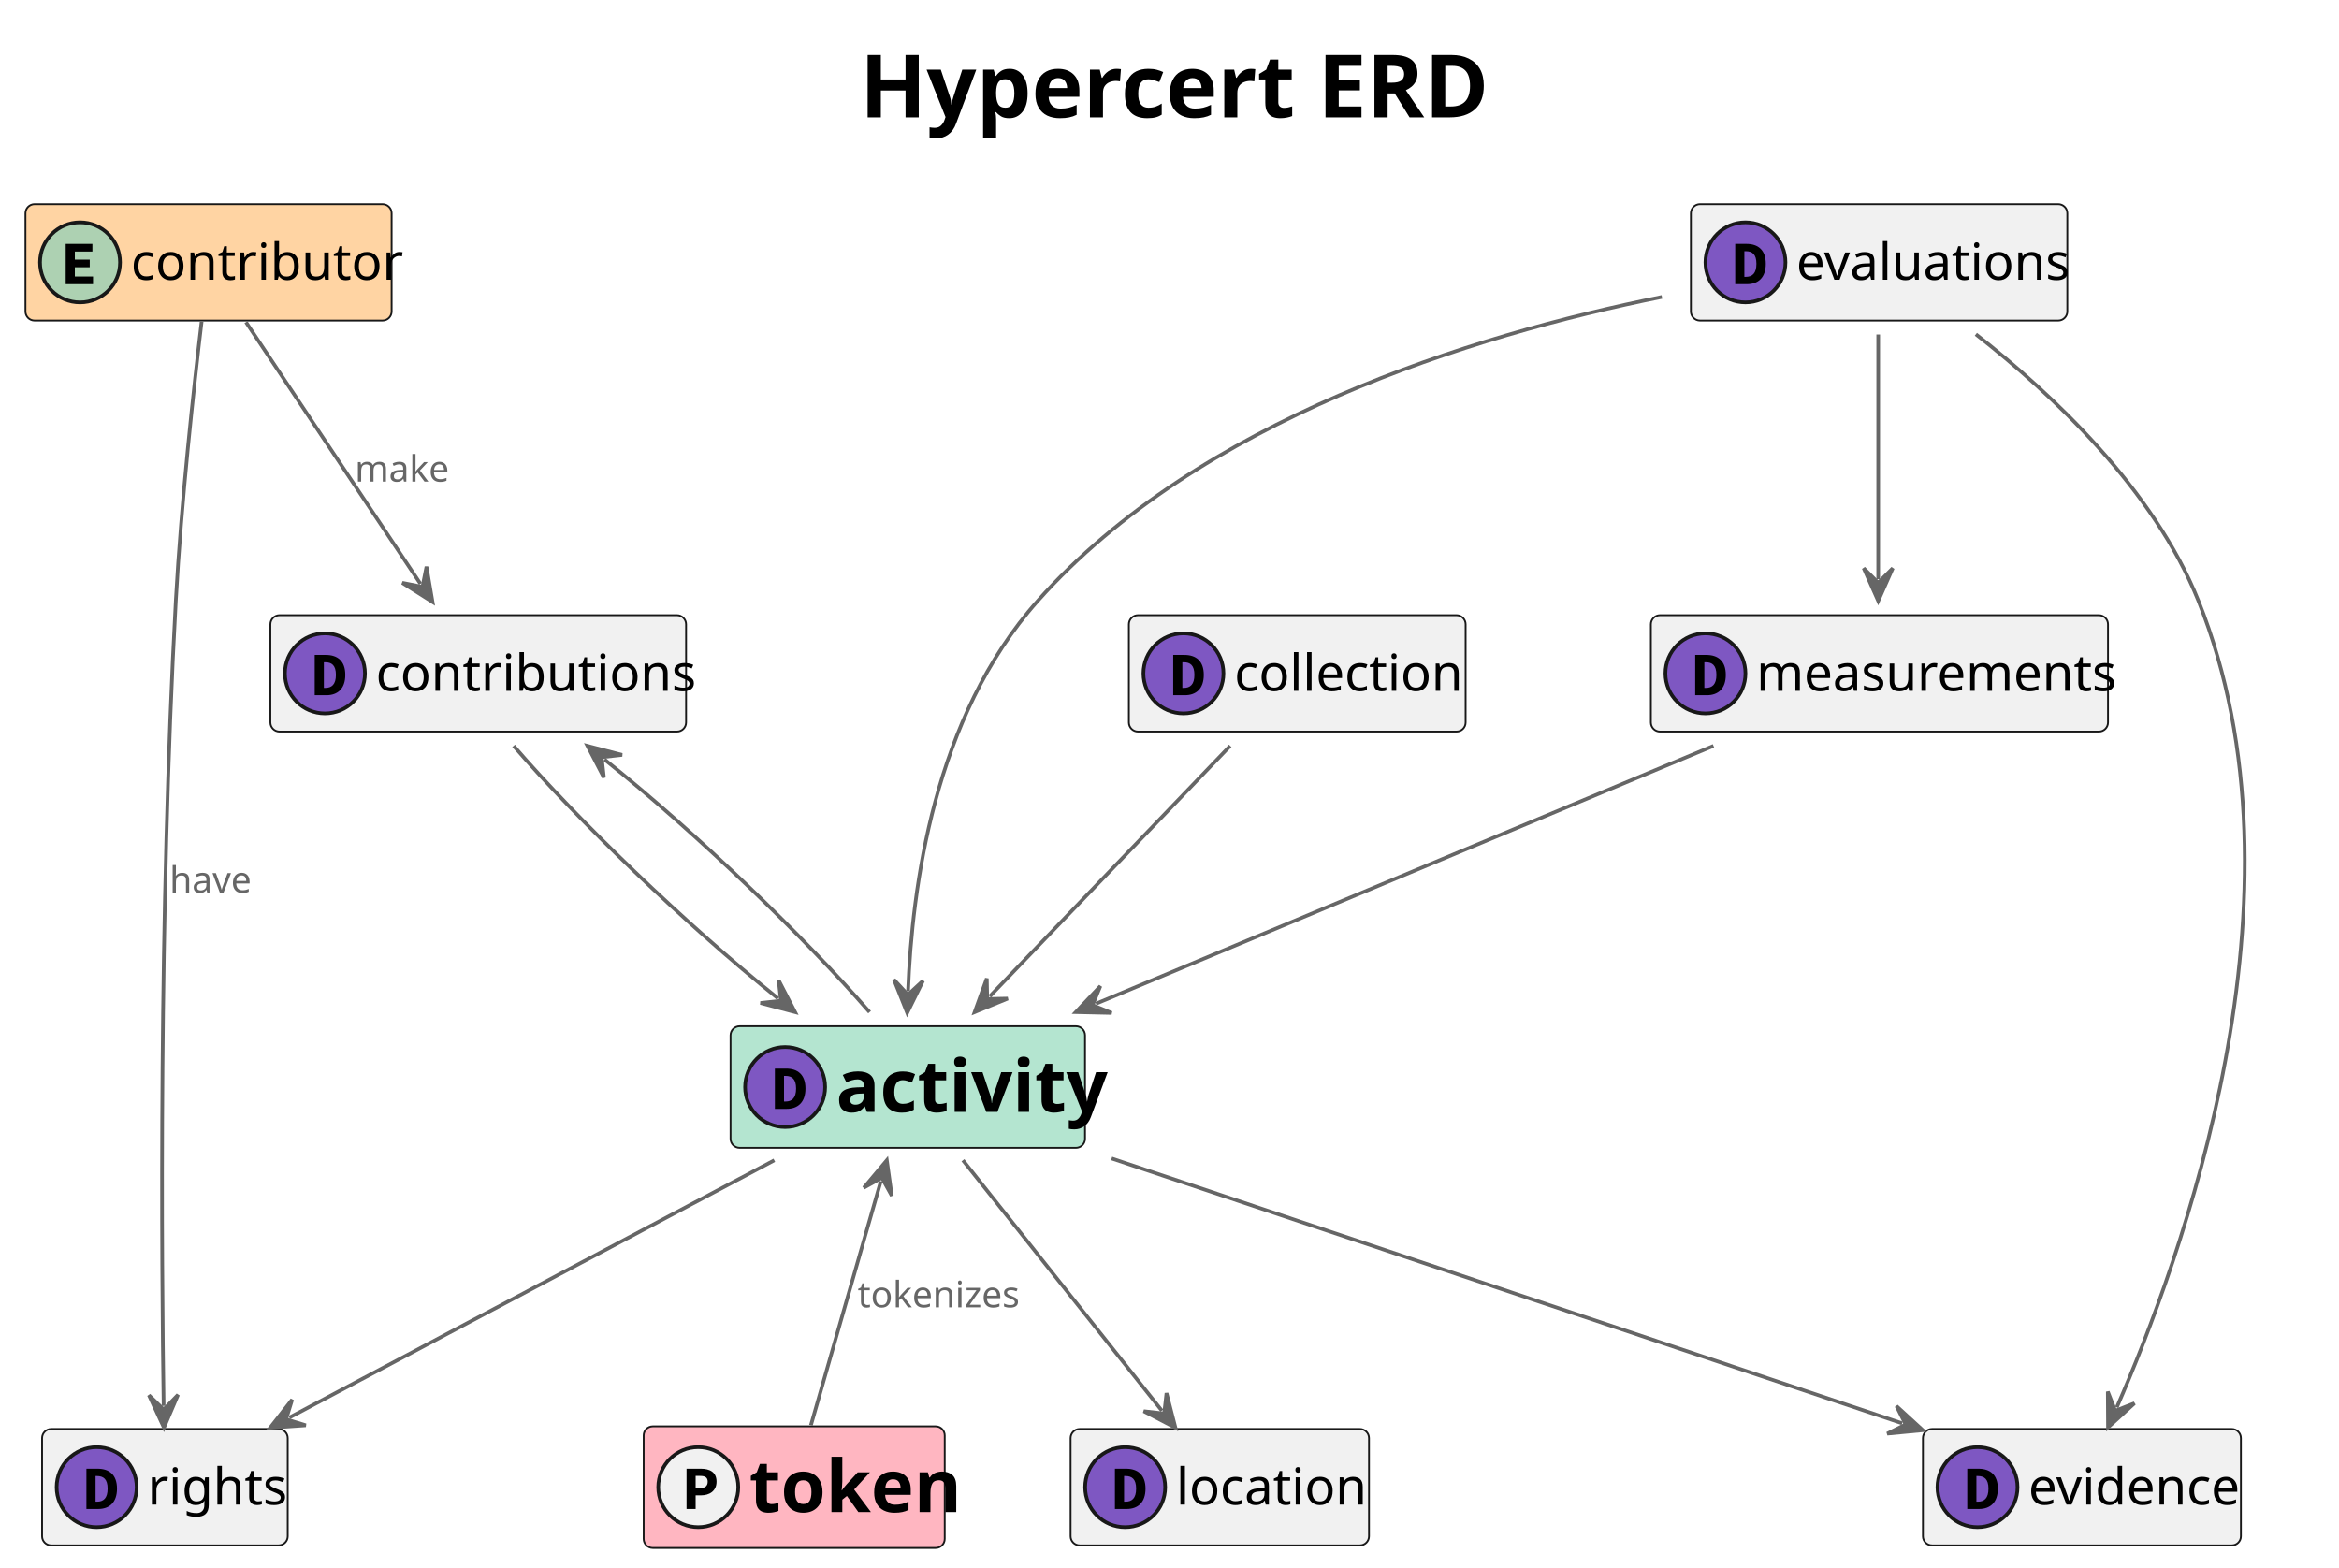
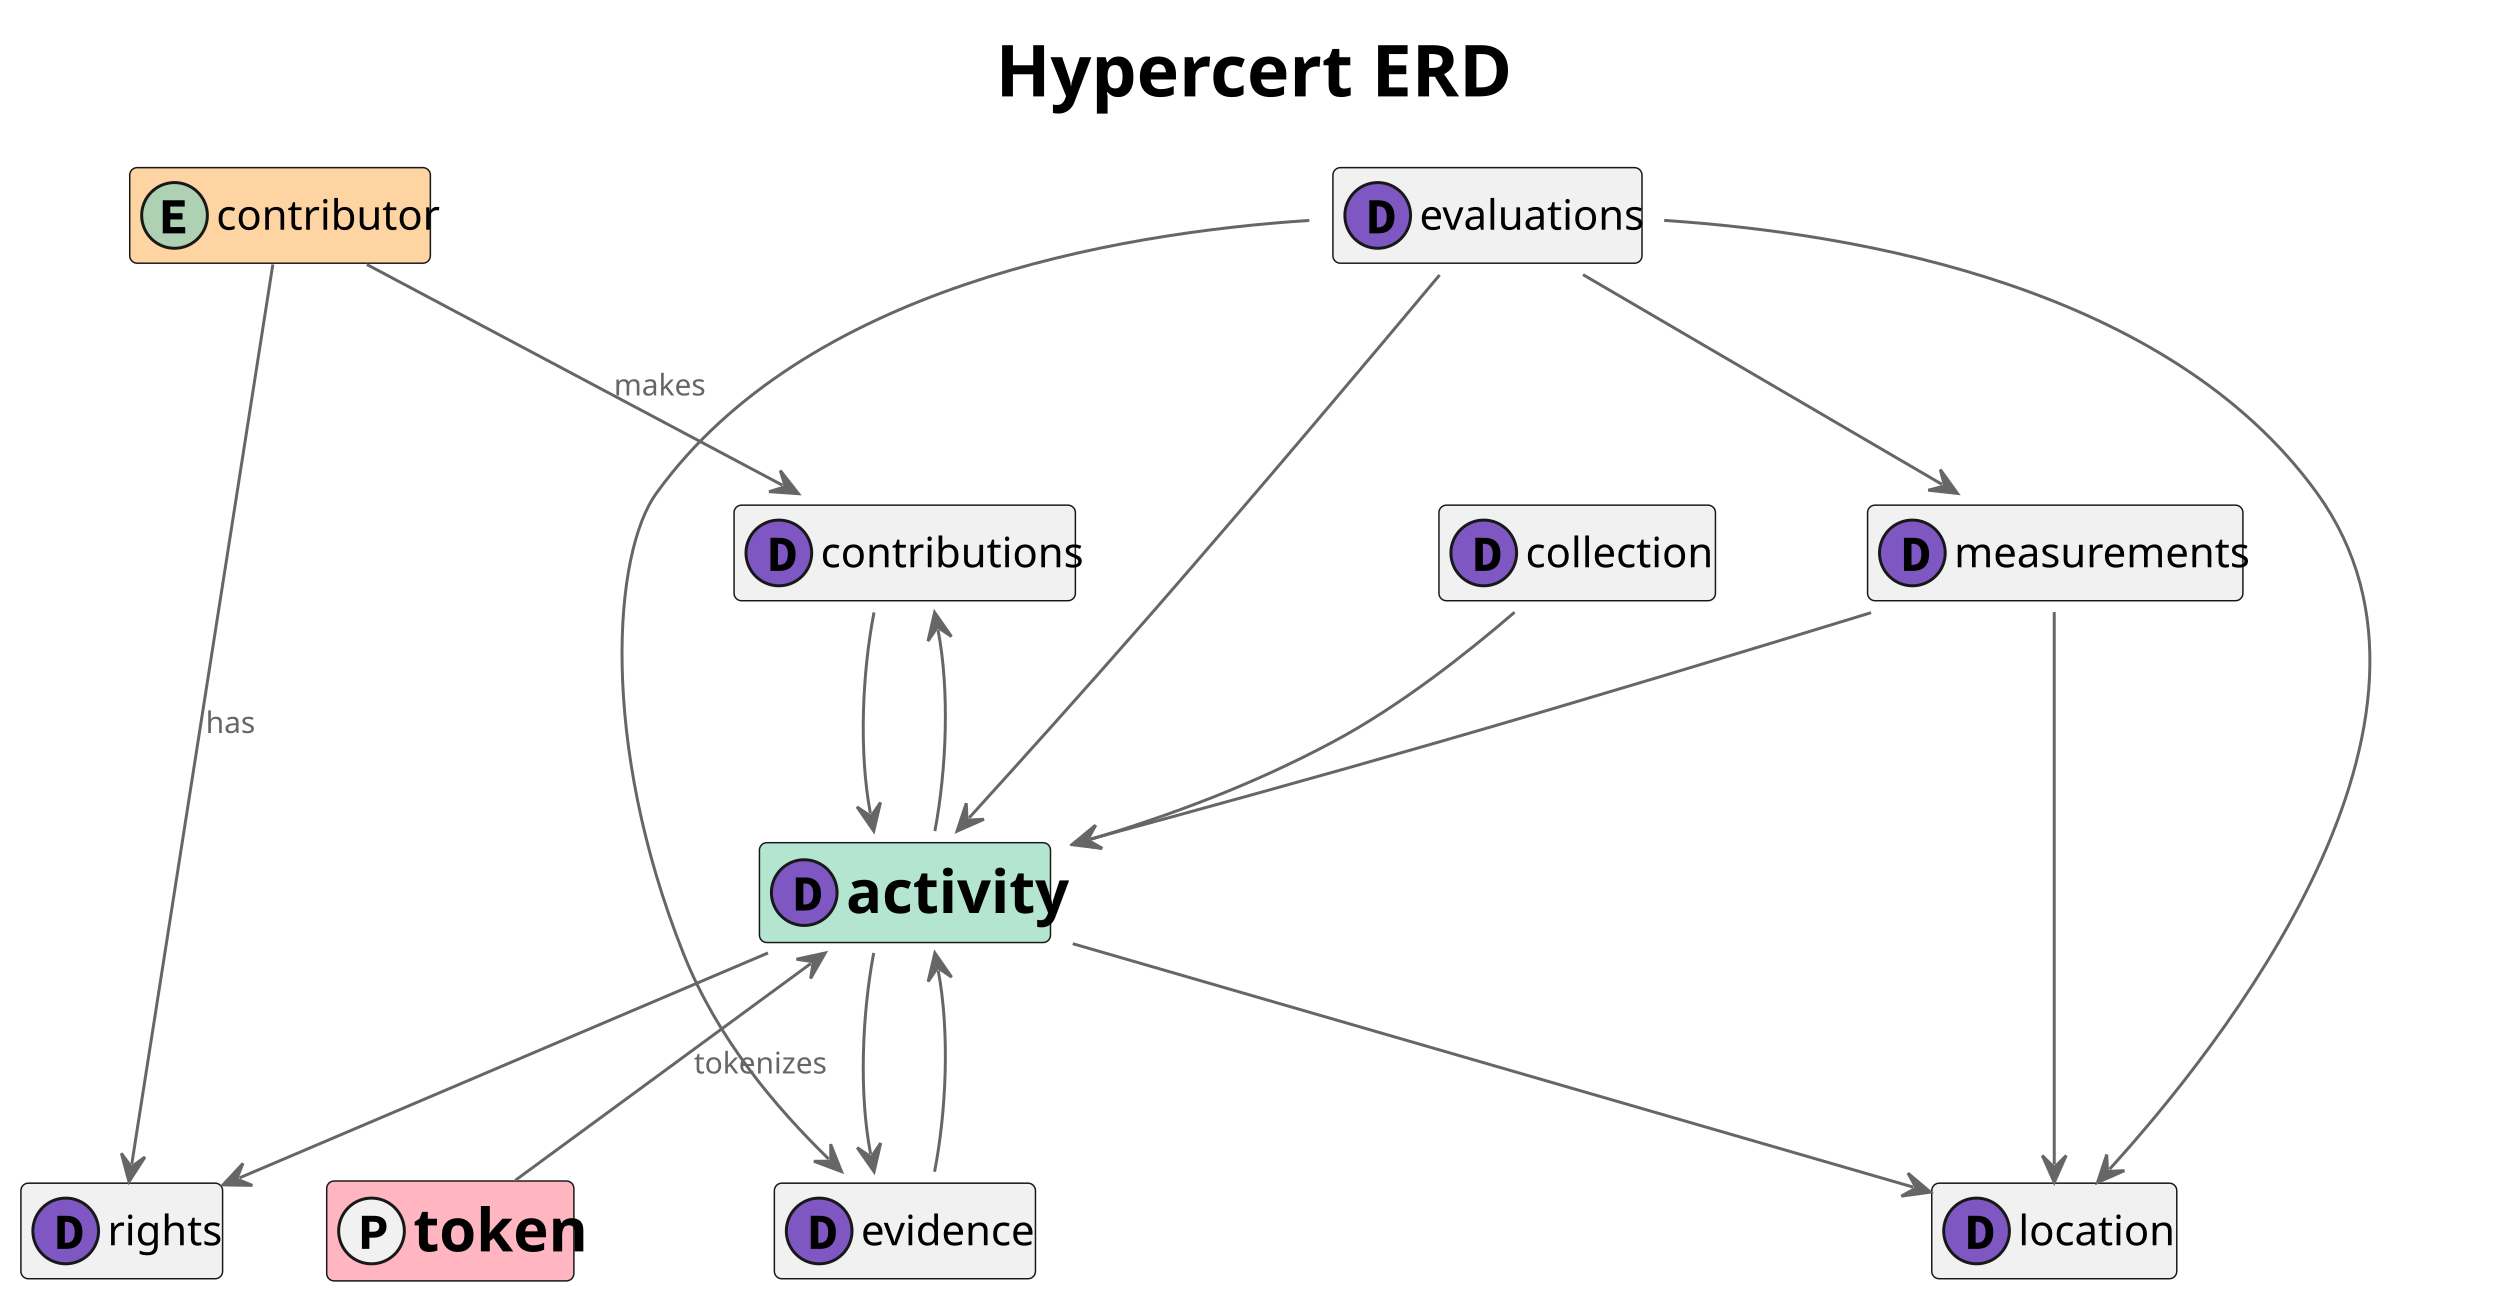
- <svg xmlns="http://www.w3.org/2000/svg" contentStyleType="text/css" data-diagram-type="CLASS" height="431px" preserveAspectRatio="none" style="width:643px;height:431px;background:#FFFFFF;" version="1.1" viewBox="0 0 643 431" width="643px" zoomAndPan="magnify">
+ <svg xmlns="http://www.w3.org/2000/svg" contentStyleType="text/css" data-diagram-type="CLASS" height="435px" preserveAspectRatio="none" style="width:837px;height:435px;background:#FFFFFF;" version="1.1" viewBox="0 0 837 435" width="837px" zoomAndPan="magnify">
  <defs />
  <g>
    <g class="title" data-source-line="1">
-       <text fill="#000000" font-family="sans-serif" font-size="24" font-weight="bold" lengthAdjust="spacing" textLength="157.055" x="236.363" y="32.266">Hypercert ERD</text>
+       <text fill="#000000" font-family="sans-serif" font-size="24" font-weight="bold" lengthAdjust="spacing" textLength="157.055" x="333.348" y="32.266">Hypercert ERD</text>
    </g>
    <g class="entity" data-entity="contributor" data-source-line="39" data-uid="ent0002" id="entity_contributor">
-       <rect fill="#FFD4A3" height="32" rx="2.5" ry="2.5" style="stroke:#181818;stroke-width:0.5;" width="100.66" x="7" y="56.125" />
-       <ellipse cx="22" cy="72.125" fill="#ADD1B2" rx="11" ry="11" style="stroke:#181818;stroke-width:1;" />
-       <path d="M18.062,78.125 L25.578,78.125 L25.578,76.016 L20.578,76.016 L20.578,73.469 L24.672,73.469 L24.672,71.375 L20.578,71.375 L20.578,69.156 L25.406,69.156 L25.406,67.047 L18.062,67.047 L18.062,78.125 Z " fill="#000000" />
-       <text fill="#000000" font-family="sans-serif" font-size="14" lengthAdjust="spacing" textLength="68.66" x="36" y="76.91">contributor</text>
+       <rect fill="#FFD4A3" height="32" rx="2.5" ry="2.5" style="stroke:#181818;stroke-width:0.5;" width="100.66" x="43.43" y="56.125" />
+       <ellipse cx="58.43" cy="72.125" fill="#ADD1B2" rx="11" ry="11" style="stroke:#181818;stroke-width:1;" />
+       <path d="M54.492,78.125 L62.008,78.125 L62.008,76.016 L57.008,76.016 L57.008,73.469 L61.102,73.469 L61.102,71.375 L57.008,71.375 L57.008,69.156 L61.836,69.156 L61.836,67.047 L54.492,67.047 L54.492,78.125 Z " fill="#000000" />
+       <text fill="#000000" font-family="sans-serif" font-size="14" lengthAdjust="spacing" textLength="68.66" x="72.43" y="76.91">contributor</text>
    </g>
    <g class="entity" data-entity="activity" data-source-line="45" data-uid="ent0003" id="entity_activity">
-       <rect fill="#B4E5D0" height="33.438" rx="2.5" ry="2.5" style="stroke:#181818;stroke-width:0.5;" width="97.449" x="200.83" y="282.125" />
-       <ellipse cx="215.83" cy="298.844" fill="#7E57C2" rx="11" ry="11" style="stroke:#181818;stroke-width:1;" />
-       <path d="M213.018,304.844 L216.236,304.844 C219.314,304.844 221.424,303.062 221.424,299.25 C221.424,295.438 219.314,293.766 216.08,293.766 L213.018,293.766 L213.018,304.844 Z M215.533,302.828 L215.533,295.781 L215.939,295.781 C217.674,295.781 218.846,296.594 218.846,299.25 C218.846,301.906 217.674,302.828 215.939,302.828 L215.533,302.828 Z " fill="#000000" />
-       <text fill="#000000" font-family="sans-serif" font-size="20" font-weight="bold" lengthAdjust="spacing" textLength="65.449" x="229.83" y="305.68">activity</text>
+       <rect fill="#B4E5D0" height="33.438" rx="2.5" ry="2.5" style="stroke:#181818;stroke-width:0.5;" width="97.449" x="254.26" y="282.125" />
+       <ellipse cx="269.26" cy="298.844" fill="#7E57C2" rx="11" ry="11" style="stroke:#181818;stroke-width:1;" />
+       <path d="M266.447,304.844 L269.666,304.844 C272.744,304.844 274.854,303.062 274.854,299.25 C274.854,295.438 272.744,293.766 269.51,293.766 L266.447,293.766 L266.447,304.844 Z M268.963,302.828 L268.963,295.781 L269.369,295.781 C271.104,295.781 272.276,296.594 272.276,299.25 C272.276,301.906 271.104,302.828 269.369,302.828 L268.963,302.828 Z " fill="#000000" />
+       <text fill="#000000" font-family="sans-serif" font-size="20" font-weight="bold" lengthAdjust="spacing" textLength="65.449" x="283.26" y="305.68">activity</text>
    </g>
    <g class="entity" data-entity="evidence" data-source-line="62" data-uid="ent0004" id="entity_evidence">
-       <rect fill="#F1F1F1" height="32" rx="2.5" ry="2.5" style="stroke:#181818;stroke-width:0.5;" width="87.412" x="528.62" y="392.845" />
-       <ellipse cx="543.62" cy="408.845" fill="#7E57C2" rx="11" ry="11" style="stroke:#181818;stroke-width:1;" />
-       <path d="M540.808,414.845 L544.026,414.845 C547.104,414.845 549.214,413.064 549.214,409.251 C549.214,405.439 547.104,403.767 543.87,403.767 L540.808,403.767 L540.808,414.845 Z M543.323,412.829 L543.323,405.783 L543.729,405.783 C545.464,405.783 546.636,406.595 546.636,409.251 C546.636,411.908 545.464,412.829 543.729,412.829 L543.323,412.829 Z " fill="#000000" />
-       <text fill="#000000" font-family="sans-serif" font-size="14" lengthAdjust="spacing" textLength="55.412" x="557.62" y="413.63">evidence</text>
+       <rect fill="#F1F1F1" height="32" rx="2.5" ry="2.5" style="stroke:#181818;stroke-width:0.5;" width="87.412" x="259.26" y="396.125" />
+       <ellipse cx="274.26" cy="412.125" fill="#7E57C2" rx="11" ry="11" style="stroke:#181818;stroke-width:1;" />
+       <path d="M271.447,418.125 L274.666,418.125 C277.744,418.125 279.854,416.344 279.854,412.531 C279.854,408.719 277.744,407.047 274.51,407.047 L271.447,407.047 L271.447,418.125 Z M273.963,416.109 L273.963,409.062 L274.369,409.062 C276.104,409.062 277.276,409.875 277.276,412.531 C277.276,415.188 276.104,416.109 274.369,416.109 L273.963,416.109 Z " fill="#000000" />
+       <text fill="#000000" font-family="sans-serif" font-size="14" lengthAdjust="spacing" textLength="55.412" x="288.26" y="416.91">evidence</text>
    </g>
-     <g class="entity" data-entity="measurements" data-source-line="72" data-uid="ent0005" id="entity_measurements">
-       <rect fill="#F1F1F1" height="32" rx="2.5" ry="2.5" style="stroke:#181818;stroke-width:0.5;" width="125.666" x="453.83" y="169.125" />
-       <ellipse cx="468.83" cy="185.125" fill="#7E57C2" rx="11" ry="11" style="stroke:#181818;stroke-width:1;" />
-       <path d="M466.017,191.125 L469.236,191.125 C472.314,191.125 474.424,189.344 474.424,185.531 C474.424,181.719 472.314,180.047 469.08,180.047 L466.017,180.047 L466.017,191.125 Z M468.533,189.109 L468.533,182.062 L468.939,182.062 C470.674,182.062 471.846,182.875 471.846,185.531 C471.846,188.188 470.674,189.109 468.939,189.109 L468.533,189.109 Z " fill="#000000" />
-       <text fill="#000000" font-family="sans-serif" font-size="14" lengthAdjust="spacing" textLength="93.666" x="482.83" y="189.91">measurements</text>
+     <g class="entity" data-entity="measurements" data-source-line="73" data-uid="ent0005" id="entity_measurements">
+       <rect fill="#F1F1F1" height="32" rx="2.5" ry="2.5" style="stroke:#181818;stroke-width:0.5;" width="125.666" x="625.26" y="169.125" />
+       <ellipse cx="640.26" cy="185.125" fill="#7E57C2" rx="11" ry="11" style="stroke:#181818;stroke-width:1;" />
+       <path d="M637.447,191.125 L640.666,191.125 C643.744,191.125 645.854,189.344 645.854,185.531 C645.854,181.719 643.744,180.047 640.51,180.047 L637.447,180.047 L637.447,191.125 Z M639.963,189.109 L639.963,182.062 L640.369,182.062 C642.104,182.062 643.276,182.875 643.276,185.531 C643.276,188.188 642.104,189.109 640.369,189.109 L639.963,189.109 Z " fill="#000000" />
+       <text fill="#000000" font-family="sans-serif" font-size="14" lengthAdjust="spacing" textLength="93.666" x="654.26" y="189.91">measurements</text>
    </g>
-     <g class="entity" data-entity="evaluations" data-source-line="84" data-uid="ent0006" id="entity_evaluations">
-       <rect fill="#F1F1F1" height="32" rx="2.5" ry="2.5" style="stroke:#181818;stroke-width:0.5;" width="103.483" x="464.83" y="56.125" />
-       <ellipse cx="479.83" cy="72.125" fill="#7E57C2" rx="11" ry="11" style="stroke:#181818;stroke-width:1;" />
-       <path d="M477.017,78.125 L480.236,78.125 C483.314,78.125 485.424,76.344 485.424,72.531 C485.424,68.719 483.314,67.047 480.08,67.047 L477.017,67.047 L477.017,78.125 Z M479.533,76.109 L479.533,69.062 L479.939,69.062 C481.674,69.062 482.846,69.875 482.846,72.531 C482.846,75.188 481.674,76.109 479.939,76.109 L479.533,76.109 Z " fill="#000000" />
-       <text fill="#000000" font-family="sans-serif" font-size="14" lengthAdjust="spacing" textLength="71.483" x="493.83" y="76.91">evaluations</text>
+     <g class="entity" data-entity="evaluations" data-source-line="86" data-uid="ent0006" id="entity_evaluations">
+       <rect fill="#F1F1F1" height="32" rx="2.5" ry="2.5" style="stroke:#181818;stroke-width:0.5;" width="103.483" x="446.26" y="56.125" />
+       <ellipse cx="461.26" cy="72.125" fill="#7E57C2" rx="11" ry="11" style="stroke:#181818;stroke-width:1;" />
+       <path d="M458.447,78.125 L461.666,78.125 C464.744,78.125 466.854,76.344 466.854,72.531 C466.854,68.719 464.744,67.047 461.51,67.047 L458.447,67.047 L458.447,78.125 Z M460.963,76.109 L460.963,69.062 L461.369,69.062 C463.104,69.062 464.276,69.875 464.276,72.531 C464.276,75.188 463.104,76.109 461.369,76.109 L460.963,76.109 Z " fill="#000000" />
+       <text fill="#000000" font-family="sans-serif" font-size="14" lengthAdjust="spacing" textLength="71.483" x="475.26" y="76.91">evaluations</text>
    </g>
-     <g class="entity" data-entity="contributions" data-source-line="94" data-uid="ent0007" id="entity_contributions">
-       <rect fill="#F1F1F1" height="32" rx="2.5" ry="2.5" style="stroke:#181818;stroke-width:0.5;" width="114.277" x="74.33" y="169.125" />
-       <ellipse cx="89.33" cy="185.125" fill="#7E57C2" rx="11" ry="11" style="stroke:#181818;stroke-width:1;" />
-       <path d="M86.517,191.125 L89.736,191.125 C92.814,191.125 94.924,189.344 94.924,185.531 C94.924,181.719 92.814,180.047 89.58,180.047 L86.517,180.047 L86.517,191.125 Z M89.033,189.109 L89.033,182.062 L89.439,182.062 C91.174,182.062 92.346,182.875 92.346,185.531 C92.346,188.188 91.174,189.109 89.439,189.109 L89.033,189.109 Z " fill="#000000" />
-       <text fill="#000000" font-family="sans-serif" font-size="14" lengthAdjust="spacing" textLength="82.277" x="103.33" y="189.91">contributions</text>
+     <g class="entity" data-entity="contributions" data-source-line="97" data-uid="ent0007" id="entity_contributions">
+       <rect fill="#F1F1F1" height="32" rx="2.5" ry="2.5" style="stroke:#181818;stroke-width:0.5;" width="114.277" x="245.76" y="169.125" />
+       <ellipse cx="260.76" cy="185.125" fill="#7E57C2" rx="11" ry="11" style="stroke:#181818;stroke-width:1;" />
+       <path d="M257.947,191.125 L261.166,191.125 C264.244,191.125 266.354,189.344 266.354,185.531 C266.354,181.719 264.244,180.047 261.01,180.047 L257.947,180.047 L257.947,191.125 Z M260.463,189.109 L260.463,182.062 L260.869,182.062 C262.604,182.062 263.776,182.875 263.776,185.531 C263.776,188.188 262.604,189.109 260.869,189.109 L260.463,189.109 Z " fill="#000000" />
+       <text fill="#000000" font-family="sans-serif" font-size="14" lengthAdjust="spacing" textLength="82.277" x="274.76" y="189.91">contributions</text>
    </g>
-     <g class="entity" data-entity="location" data-source-line="106" data-uid="ent0008" id="entity_location">
-       <rect fill="#F1F1F1" height="32" rx="2.5" ry="2.5" style="stroke:#181818;stroke-width:0.5;" width="82.032" x="294.31" y="392.845" />
-       <ellipse cx="309.31" cy="408.845" fill="#7E57C2" rx="11" ry="11" style="stroke:#181818;stroke-width:1;" />
-       <path d="M306.498,414.845 L309.716,414.845 C312.794,414.845 314.904,413.064 314.904,409.251 C314.904,405.439 312.794,403.767 309.56,403.767 L306.498,403.767 L306.498,414.845 Z M309.013,412.829 L309.013,405.783 L309.419,405.783 C311.154,405.783 312.326,406.595 312.326,409.251 C312.326,411.908 311.154,412.829 309.419,412.829 L309.013,412.829 Z " fill="#000000" />
-       <text fill="#000000" font-family="sans-serif" font-size="14" lengthAdjust="spacing" textLength="50.032" x="323.31" y="413.63">location</text>
+     <g class="entity" data-entity="location" data-source-line="109" data-uid="ent0008" id="entity_location">
+       <rect fill="#F1F1F1" height="32" rx="2.5" ry="2.5" style="stroke:#181818;stroke-width:0.5;" width="82.032" x="646.75" y="396.125" />
+       <ellipse cx="661.75" cy="412.125" fill="#7E57C2" rx="11" ry="11" style="stroke:#181818;stroke-width:1;" />
+       <path d="M658.938,418.125 L662.156,418.125 C665.234,418.125 667.344,416.344 667.344,412.531 C667.344,408.719 665.234,407.047 662,407.047 L658.938,407.047 L658.938,418.125 Z M661.453,416.109 L661.453,409.062 L661.859,409.062 C663.594,409.062 664.766,409.875 664.766,412.531 C664.766,415.188 663.594,416.109 661.859,416.109 L661.453,416.109 Z " fill="#000000" />
+       <text fill="#000000" font-family="sans-serif" font-size="14" lengthAdjust="spacing" textLength="50.032" x="675.75" y="416.91">location</text>
    </g>
-     <g class="entity" data-entity="rights" data-source-line="118" data-uid="ent0009" id="entity_rights">
-       <rect fill="#F1F1F1" height="32" rx="2.5" ry="2.5" style="stroke:#181818;stroke-width:0.5;" width="67.526" x="11.57" y="392.845" />
-       <ellipse cx="26.57" cy="408.845" fill="#7E57C2" rx="11" ry="11" style="stroke:#181818;stroke-width:1;" />
-       <path d="M23.758,414.845 L26.976,414.845 C30.054,414.845 32.164,413.064 32.164,409.251 C32.164,405.439 30.054,403.767 26.82,403.767 L23.758,403.767 L23.758,414.845 Z M26.273,412.829 L26.273,405.783 L26.679,405.783 C28.414,405.783 29.586,406.595 29.586,409.251 C29.586,411.908 28.414,412.829 26.679,412.829 L26.273,412.829 Z " fill="#000000" />
-       <text fill="#000000" font-family="sans-serif" font-size="14" lengthAdjust="spacing" textLength="35.526" x="40.57" y="413.63">rights</text>
+     <g class="entity" data-entity="rights" data-source-line="121" data-uid="ent0009" id="entity_rights">
+       <rect fill="#F1F1F1" height="32" rx="2.5" ry="2.5" style="stroke:#181818;stroke-width:0.5;" width="67.526" x="7" y="396.125" />
+       <ellipse cx="22" cy="412.125" fill="#7E57C2" rx="11" ry="11" style="stroke:#181818;stroke-width:1;" />
+       <path d="M19.188,418.125 L22.406,418.125 C25.484,418.125 27.594,416.344 27.594,412.531 C27.594,408.719 25.484,407.047 22.25,407.047 L19.188,407.047 L19.188,418.125 Z M21.703,416.109 L21.703,409.062 L22.109,409.062 C23.844,409.062 25.016,409.875 25.016,412.531 C25.016,415.188 23.844,416.109 22.109,416.109 L21.703,416.109 Z " fill="#000000" />
+       <text fill="#000000" font-family="sans-serif" font-size="14" lengthAdjust="spacing" textLength="35.526" x="36" y="416.91">rights</text>
    </g>
-     <g class="entity" data-entity="collection" data-source-line="127" data-uid="ent0010" id="entity_collection">
-       <rect fill="#F1F1F1" height="32" rx="2.5" ry="2.5" style="stroke:#181818;stroke-width:0.5;" width="92.573" x="310.33" y="169.125" />
-       <ellipse cx="325.33" cy="185.125" fill="#7E57C2" rx="11" ry="11" style="stroke:#181818;stroke-width:1;" />
-       <path d="M322.517,191.125 L325.736,191.125 C328.814,191.125 330.924,189.344 330.924,185.531 C330.924,181.719 328.814,180.047 325.58,180.047 L322.517,180.047 L322.517,191.125 Z M325.033,189.109 L325.033,182.062 L325.439,182.062 C327.174,182.062 328.346,182.875 328.346,185.531 C328.346,188.188 327.174,189.109 325.439,189.109 L325.033,189.109 Z " fill="#000000" />
-       <text fill="#000000" font-family="sans-serif" font-size="14" lengthAdjust="spacing" textLength="60.573" x="339.33" y="189.91">collection</text>
+     <g class="entity" data-entity="collection" data-source-line="130" data-uid="ent0010" id="entity_collection">
+       <rect fill="#F1F1F1" height="32" rx="2.5" ry="2.5" style="stroke:#181818;stroke-width:0.5;" width="92.573" x="481.76" y="169.125" />
+       <ellipse cx="496.76" cy="185.125" fill="#7E57C2" rx="11" ry="11" style="stroke:#181818;stroke-width:1;" />
+       <path d="M493.947,191.125 L497.166,191.125 C500.244,191.125 502.354,189.344 502.354,185.531 C502.354,181.719 500.244,180.047 497.01,180.047 L493.947,180.047 L493.947,191.125 Z M496.463,189.109 L496.463,182.062 L496.869,182.062 C498.604,182.062 499.776,182.875 499.776,185.531 C499.776,188.188 498.604,189.109 496.869,189.109 L496.463,189.109 Z " fill="#000000" />
+       <text fill="#000000" font-family="sans-serif" font-size="14" lengthAdjust="spacing" textLength="60.573" x="510.76" y="189.91">collection</text>
    </g>
-     <g class="entity" data-entity="token" data-source-line="137" data-uid="ent0011" id="entity_token">
-       <rect fill="#FFB6C1" height="33.438" rx="2.5" ry="2.5" style="stroke:#181818;stroke-width:0.5;" width="82.762" x="176.95" y="392.125" />
-       <ellipse cx="191.95" cy="408.844" fill="#F1F1F1" rx="11" ry="11" style="stroke:#181818;stroke-width:1;" />
-       <path d="M188.731,414.844 L191.231,414.844 L191.231,411.094 L192.653,411.094 C194.997,411.094 196.981,409.938 196.981,407.328 C196.981,404.641 195.044,403.766 192.653,403.766 L188.731,403.766 L188.731,414.844 Z M191.231,409.094 L191.231,405.75 L192.497,405.75 C193.825,405.75 194.544,406.172 194.544,407.328 C194.544,408.484 193.872,409.094 192.497,409.094 L191.231,409.094 Z " fill="#000000" />
-       <text fill="#000000" font-family="sans-serif" font-size="20" font-weight="bold" lengthAdjust="spacing" textLength="50.762" x="205.95" y="415.68">token</text>
+     <g class="entity" data-entity="token" data-source-line="140" data-uid="ent0011" id="entity_token">
+       <rect fill="#FFB6C1" height="33.438" rx="2.5" ry="2.5" style="stroke:#181818;stroke-width:0.5;" width="82.762" x="109.38" y="395.405" />
+       <ellipse cx="124.38" cy="412.124" fill="#F1F1F1" rx="11" ry="11" style="stroke:#181818;stroke-width:1;" />
+       <path d="M121.161,418.124 L123.661,418.124 L123.661,414.374 L125.083,414.374 C127.427,414.374 129.411,413.217 129.411,410.608 C129.411,407.921 127.474,407.046 125.083,407.046 L121.161,407.046 L121.161,418.124 Z M123.661,412.374 L123.661,409.03 L124.927,409.03 C126.255,409.03 126.974,409.452 126.974,410.608 C126.974,411.764 126.302,412.374 124.927,412.374 L123.661,412.374 Z " fill="#000000" />
+       <text fill="#000000" font-family="sans-serif" font-size="20" font-weight="bold" lengthAdjust="spacing" textLength="50.762" x="138.38" y="418.96">token</text>
    </g>
-     <g class="link" data-entity-1="activity" data-entity-2="evidence" data-source-line="143" data-uid="lnk12" id="link_activity_evidence">
-       <path codeLine="143" d="M305.59,318.475 C369.03,339.735 465.161,371.939 522.921,391.289" fill="none" id="activity-to-evidence" style="stroke:#666666;stroke-width:1;" />
-       <polygon fill="#666666" points="528.61,393.195,521.347,386.543,523.869,391.607,518.806,394.129,528.61,393.195" style="stroke:#666666;stroke-width:1;" />
+     <g class="link" data-entity-1="activity" data-entity-2="evidence" data-source-line="146" data-uid="lnk12" id="link_activity_evidence">
+       <path codeLine="146" d="M292.52,319.045 C288.64,339.635 287.534,366.045 291.495,386.405" fill="none" id="activity-to-evidence" style="stroke:#666666;stroke-width:1;" />
+       <polygon fill="#666666" points="292.64,392.295,294.848,382.697,291.685,387.387,286.995,384.224,292.64,392.295" style="stroke:#666666;stroke-width:1;" />
    </g>
-     <g class="link" data-entity-1="activity" data-entity-2="contributions" data-source-line="144" data-uid="lnk13" id="link_activity_contributions">
-       <path codeLine="144" d="M239.05,278.245 C221.18,257.685 191.688,229.17 166.178,208.79" fill="none" id="activity-to-contributions" style="stroke:#666666;stroke-width:1;" />
-       <polygon fill="#666666" points="161.49,205.045,166.025,213.788,165.396,208.166,171.018,207.537,161.49,205.045" style="stroke:#666666;stroke-width:1;" />
+     <g class="link" data-entity-1="evidence" data-entity-2="activity" data-source-line="150" data-uid="lnk16" id="link_evidence_activity">
+       <path codeLine="150" d="M312.89,392.295 C316.85,371.935 318.004,345.531 314.114,324.941" fill="none" id="evidence-to-activity" style="stroke:#666666;stroke-width:1;" />
+       <polygon fill="#666666" points="313,319.045,310.74,328.631,313.928,323.958,318.601,327.146,313,319.045" style="stroke:#666666;stroke-width:1;" />
    </g>
-     <g class="link" data-entity-1="contributions" data-entity-2="activity" data-source-line="151" data-uid="lnk20" id="link_contributions_activity">
-       <path codeLine="151" d="M141.2,205.045 C158.83,225.425 188.259,253.931 213.899,274.491" fill="none" id="contributions-to-activity" style="stroke:#666666;stroke-width:1;" />
-       <polygon fill="#666666" points="218.58,278.245,214.061,269.494,214.679,275.117,209.056,275.735,218.58,278.245" style="stroke:#666666;stroke-width:1;" />
+     <g class="link" data-entity-1="activity" data-entity-2="contributions" data-source-line="147" data-uid="lnk13" id="link_activity_contributions">
+       <path codeLine="147" d="M313,278.245 C316.88,257.685 317.989,231.306 314.049,210.926" fill="none" id="activity-to-contributions" style="stroke:#666666;stroke-width:1;" />
+       <polygon fill="#666666" points="312.91,205.035,310.691,214.631,313.859,209.944,318.546,213.112,312.91,205.035" style="stroke:#666666;stroke-width:1;" />
    </g>
-     <g class="link" data-entity-1="activity" data-entity-2="rights" data-source-line="145" data-uid="lnk14" id="link_activity_rights">
-       <path codeLine="145" d="M212.86,318.975 C173.21,340.015 115.94,370.393 79.54,389.703" fill="none" id="activity-to-rights" style="stroke:#666666;stroke-width:1;" />
-       <polygon fill="#666666" points="74.24,392.515,84.065,391.831,78.657,390.172,80.316,384.764,74.24,392.515" style="stroke:#666666;stroke-width:1;" />
+     <g class="link" data-entity-1="contributions" data-entity-2="activity" data-source-line="157" data-uid="lnk23" id="link_contributions_activity">
+       <path codeLine="157" d="M292.62,205.035 C288.67,225.415 287.525,251.79 291.415,272.35" fill="none" id="contributions-to-activity" style="stroke:#666666;stroke-width:1;" />
+       <polygon fill="#666666" points="292.53,278.245,294.787,268.658,291.601,273.332,286.927,270.146,292.53,278.245" style="stroke:#666666;stroke-width:1;" />
    </g>
-     <g class="link" data-entity-1="activity" data-entity-2="location" data-source-line="146" data-uid="lnk15" id="link_activity_location">
-       <path codeLine="146" d="M264.71,318.975 C281.42,340.015 304.068,368.507 319.408,387.817" fill="none" id="activity-to-location" style="stroke:#666666;stroke-width:1;" />
-       <polygon fill="#666666" points="323.14,392.515,320.674,382.98,320.03,388.6,314.41,387.956,323.14,392.515" style="stroke:#666666;stroke-width:1;" />
+     <g class="link" data-entity-1="activity" data-entity-2="rights" data-source-line="148" data-uid="lnk14" id="link_activity_rights">
+       <path codeLine="148" d="M257.13,319.045 C205.08,341.195 126.711,374.546 80.161,394.356" fill="none" id="activity-to-rights" style="stroke:#666666;stroke-width:1;" />
+       <polygon fill="#666666" points="74.64,396.705,84.488,396.861,79.241,394.747,81.355,389.5,74.64,396.705" style="stroke:#666666;stroke-width:1;" />
    </g>
-     <g class="link" data-entity-1="measurements" data-entity-2="activity" data-source-line="147" data-uid="lnk16" id="link_measurements_activity">
-       <path codeLine="147" d="M471.04,205.045 C422.24,225.425 350.507,255.373 301.277,275.933" fill="none" id="measurements-to-activity" style="stroke:#666666;stroke-width:1;" />
-       <polygon fill="#666666" points="295.74,278.245,305.586,278.468,300.354,276.318,302.503,271.086,295.74,278.245" style="stroke:#666666;stroke-width:1;" />
+     <g class="link" data-entity-1="activity" data-entity-2="location" data-source-line="149" data-uid="lnk15" id="link_activity_location">
+       <path codeLine="149" d="M359.16,315.955 C437.38,338.615 571.217,377.376 640.557,397.456" fill="none" id="activity-to-location" style="stroke:#666666;stroke-width:1;" />
+       <polygon fill="#666666" points="646.32,399.125,638.788,392.779,641.517,397.734,636.562,400.464,646.32,399.125" style="stroke:#666666;stroke-width:1;" />
    </g>
-     <g class="link" data-entity-1="evaluations" data-entity-2="evidence" data-source-line="148" data-uid="lnk17" id="link_evaluations_evidence">
-       <path codeLine="148" d="M543.17,91.895 C564.27,108.415 592.07,134.565 604.33,165.125 C636.78,245.995 599.144,347.498 581.904,386.918" fill="none" id="evaluations-to-evidence" style="stroke:#666666;stroke-width:1;" />
-       <polygon fill="#666666" points="579.5,392.415,586.771,385.772,581.504,387.834,579.441,382.566,579.5,392.415" style="stroke:#666666;stroke-width:1;" />
+     <g class="link" data-entity-1="measurements" data-entity-2="activity" data-source-line="151" data-uid="lnk17" id="link_measurements_activity">
+       <path codeLine="151" d="M626.44,205.115 C585.76,217.605 531.17,234.155 482.76,248.125 C441.5,260.035 400.531,271.307 365.002,280.927" fill="none" id="measurements-to-activity" style="stroke:#666666;stroke-width:1;" />
+       <polygon fill="#666666" points="359.21,282.495,368.943,284.004,364.036,281.188,366.852,276.282,359.21,282.495" style="stroke:#666666;stroke-width:1;" />
    </g>
-     <g class="link" data-entity-1="evaluations" data-entity-2="measurements" data-source-line="149" data-uid="lnk18" id="link_evaluations_measurements">
-       <path codeLine="149" d="M516.33,91.955 C516.33,112.365 516.33,138.755 516.33,159.205" fill="none" id="evaluations-to-measurements" style="stroke:#666666;stroke-width:1;" />
-       <polygon fill="#666666" points="516.33,165.205,520.33,156.205,516.33,160.205,512.33,156.205,516.33,165.205" style="stroke:#666666;stroke-width:1;" />
+     <g class="link" data-entity-1="measurements" data-entity-2="location" data-source-line="152" data-uid="lnk18" id="link_measurements_location">
+       <path codeLine="152" d="M687.76,204.925 C687.76,248.545 687.76,349.965 687.76,389.875" fill="none" id="measurements-to-location" style="stroke:#666666;stroke-width:1;" />
+       <polygon fill="#666666" points="687.76,395.875,691.76,386.875,687.76,390.875,683.76,386.875,687.76,395.875" style="stroke:#666666;stroke-width:1;" />
    </g>
-     <g class="link" data-entity-1="evaluations" data-entity-2="activity" data-source-line="150" data-uid="lnk19" id="link_evaluations_activity">
-       <path codeLine="150" d="M456.87,81.625 C404.44,92.235 329.66,115.445 285.33,165.125 C256.6,197.325 250.736,244.23 249.626,272.47" fill="none" id="evaluations-to-activity" style="stroke:#666666;stroke-width:1;" />
-       <polygon fill="#666666" points="249.39,278.465,253.74,269.629,249.586,273.469,245.747,269.315,249.39,278.465" style="stroke:#666666;stroke-width:1;" />
+     <g class="link" data-entity-1="evaluations" data-entity-2="evidence" data-source-line="153" data-uid="lnk19" id="link_evaluations_evidence">
+       <path codeLine="153" d="M438.35,73.795 C372.63,78.125 269.48,96.305 219.76,165.125 C205.26,185.205 200.7,248.475 228.76,319.125 C240.26,348.085 259.911,370.889 277.451,388.049" fill="none" id="evaluations-to-evidence" style="stroke:#666666;stroke-width:1;" />
+       <polygon fill="#666666" points="281.74,392.245,278.104,383.092,278.166,388.748,272.509,388.81,281.74,392.245" style="stroke:#666666;stroke-width:1;" />
    </g>
-     <g class="link" data-entity-1="collection" data-entity-2="activity" data-source-line="152" data-uid="lnk21" id="link_collection_activity">
-       <path codeLine="152" d="M338.18,205.045 C318.62,225.425 291.814,253.356 272.084,273.916" fill="none" id="collection-to-activity" style="stroke:#666666;stroke-width:1;" />
-       <polygon fill="#666666" points="267.93,278.245,277.048,274.521,271.392,274.637,271.276,268.982,267.93,278.245" style="stroke:#666666;stroke-width:1;" />
+     <g class="link" data-entity-1="evaluations" data-entity-2="measurements" data-source-line="154" data-uid="lnk20" id="link_evaluations_measurements">
+       <path codeLine="154" d="M529.99,91.955 C564.93,112.365 615.189,141.728 650.189,162.178" fill="none" id="evaluations-to-measurements" style="stroke:#666666;stroke-width:1;" />
+       <polygon fill="#666666" points="655.37,165.205,649.617,157.211,651.053,162.683,645.581,164.118,655.37,165.205" style="stroke:#666666;stroke-width:1;" />
    </g>
-     <g class="link" data-entity-1="activity" data-entity-2="token" data-source-line="153" data-uid="lnk22" id="link_activity_token">
-       <path codeLine="153" d="M242.137,324.743 C236.177,345.533 228.47,372.435 222.92,391.835" fill="none" id="activity-backto-token" style="stroke:#666666;stroke-width:1;" />
-       <polygon fill="#666666" points="243.79,318.975,237.465,326.524,242.412,323.781,245.155,328.729,243.79,318.975" style="stroke:#666666;stroke-width:1;" />
-       <text fill="#666666" font-family="sans-serif" font-size="10" lengthAdjust="spacing" textLength="42.725" x="235.76" y="359.402">tokenizes</text>
+     <g class="link" data-entity-1="evaluations" data-entity-2="activity" data-source-line="155" data-uid="lnk21" id="link_evaluations_activity">
+       <path codeLine="155" d="M481.98,92.065 C460.44,117.825 420.54,165.265 385.76,205.125 C363.49,230.645 341.354,255.213 324.444,273.833" fill="none" id="evaluations-to-activity" style="stroke:#666666;stroke-width:1;" />
+       <polygon fill="#666666" points="320.41,278.275,329.422,274.302,323.772,274.574,323.5,268.923,320.41,278.275" style="stroke:#666666;stroke-width:1;" />
    </g>
-     <g class="link" data-entity-1="contributor" data-entity-2="contributions" data-source-line="154" data-uid="lnk23" id="link_contributor_contributions">
-       <path codeLine="154" d="M67.62,88.565 C81.04,108.695 101.182,138.903 115.582,160.503" fill="none" id="contributor-to-contributions" style="stroke:#666666;stroke-width:1;" />
-       <polygon fill="#666666" points="118.91,165.495,117.246,155.788,116.136,161.335,110.59,160.225,118.91,165.495" style="stroke:#666666;stroke-width:1;" />
-       <text fill="#666666" font-family="sans-serif" font-size="10" lengthAdjust="spacing" textLength="24.58" x="97.55" y="132.402">make</text>
+     <g class="link" data-entity-1="evaluations" data-entity-2="location" data-source-line="156" data-uid="lnk22" id="link_evaluations_location">
+       <path codeLine="156" d="M557.17,73.795 C622.89,78.125 726.05,96.305 775.76,165.125 C830.75,241.235 743.302,350.662 706.272,391.462" fill="none" id="evaluations-to-location" style="stroke:#666666;stroke-width:1;" />
+       <polygon fill="#666666" points="702.24,395.905,711.251,391.929,705.6,392.202,705.327,386.552,702.24,395.905" style="stroke:#666666;stroke-width:1;" />
    </g>
-     <g class="link" data-entity-1="contributor" data-entity-2="rights" data-source-line="155" data-uid="lnk24" id="link_contributor_rights">
-       <path codeLine="155" d="M55.43,88.395 C53.26,106.625 49.82,138.045 48.33,165.125 C43.61,250.965 44.422,348.126 44.982,386.496" fill="none" id="contributor-to-rights" style="stroke:#666666;stroke-width:1;" />
-       <polygon fill="#666666" points="45.07,392.495,48.938,383.438,44.997,387.495,40.939,383.554,45.07,392.495" style="stroke:#666666;stroke-width:1;" />
-       <text fill="#666666" font-family="sans-serif" font-size="10" lengthAdjust="spacing" textLength="21.094" x="46.62" y="245.402">have</text>
+     <g class="link" data-entity-1="collection" data-entity-2="activity" data-source-line="158" data-uid="lnk24" id="link_collection_activity">
+       <path codeLine="158" d="M507.07,204.985 C491.42,218.465 468.93,236.245 446.76,248.125 C419.27,262.865 392.271,272.79 364.961,281.09" fill="none" id="collection-to-activity" style="stroke:#666666;stroke-width:1;" />
+       <polygon fill="#666666" points="359.22,282.835,368.994,284.045,364.004,281.381,366.668,276.391,359.22,282.835" style="stroke:#666666;stroke-width:1;" />
+     </g>
+     <g class="link" data-entity-1="activity" data-entity-2="token" data-source-line="159" data-uid="lnk25" id="link_activity_token">
+       <path codeLine="159" d="M271.452,322.594 C242.022,344.184 199.88,375.095 172.51,395.175" fill="none" id="activity-backto-token" style="stroke:#666666;stroke-width:1;" />
+       <polygon fill="#666666" points="276.29,319.045,266.667,321.143,272.259,322.002,271.399,327.594,276.29,319.045" style="stroke:#666666;stroke-width:1;" />
+       <text fill="#666666" font-family="sans-serif" font-size="10" lengthAdjust="spacing" textLength="42.725" x="232.32" y="359.402">tokenizes</text>
+     </g>
+     <g class="link" data-entity-1="contributor" data-entity-2="contributions" data-source-line="160" data-uid="lnk26" id="link_contributor_contributions">
+       <path codeLine="160" d="M122.82,88.555 C160.62,108.635 221.321,140.871 262.021,162.481" fill="none" id="contributor-to-contributions" style="stroke:#666666;stroke-width:1;" />
+       <polygon fill="#666666" points="267.32,165.295,261.247,157.542,262.904,162.95,257.495,164.607,267.32,165.295" style="stroke:#666666;stroke-width:1;" />
+       <text fill="#666666" font-family="sans-serif" font-size="10" lengthAdjust="spacing" textLength="29.741" x="205.53" y="132.402">makes</text>
+     </g>
+     <g class="link" data-entity-1="contributor" data-entity-2="rights" data-source-line="161" data-uid="lnk27" id="link_contributor_rights">
+       <path codeLine="161" d="M91.35,88.525 C82.52,144.835 52.969,333.247 44.119,389.707" fill="none" id="contributor-to-rights" style="stroke:#666666;stroke-width:1;" />
+       <polygon fill="#666666" points="43.19,395.635,48.535,387.363,43.964,390.695,40.632,386.124,43.19,395.635" style="stroke:#666666;stroke-width:1;" />
+       <text fill="#666666" font-family="sans-serif" font-size="10" lengthAdjust="spacing" textLength="16.108" x="68.87" y="245.402">has</text>
    </g>
  </g>
</svg>
